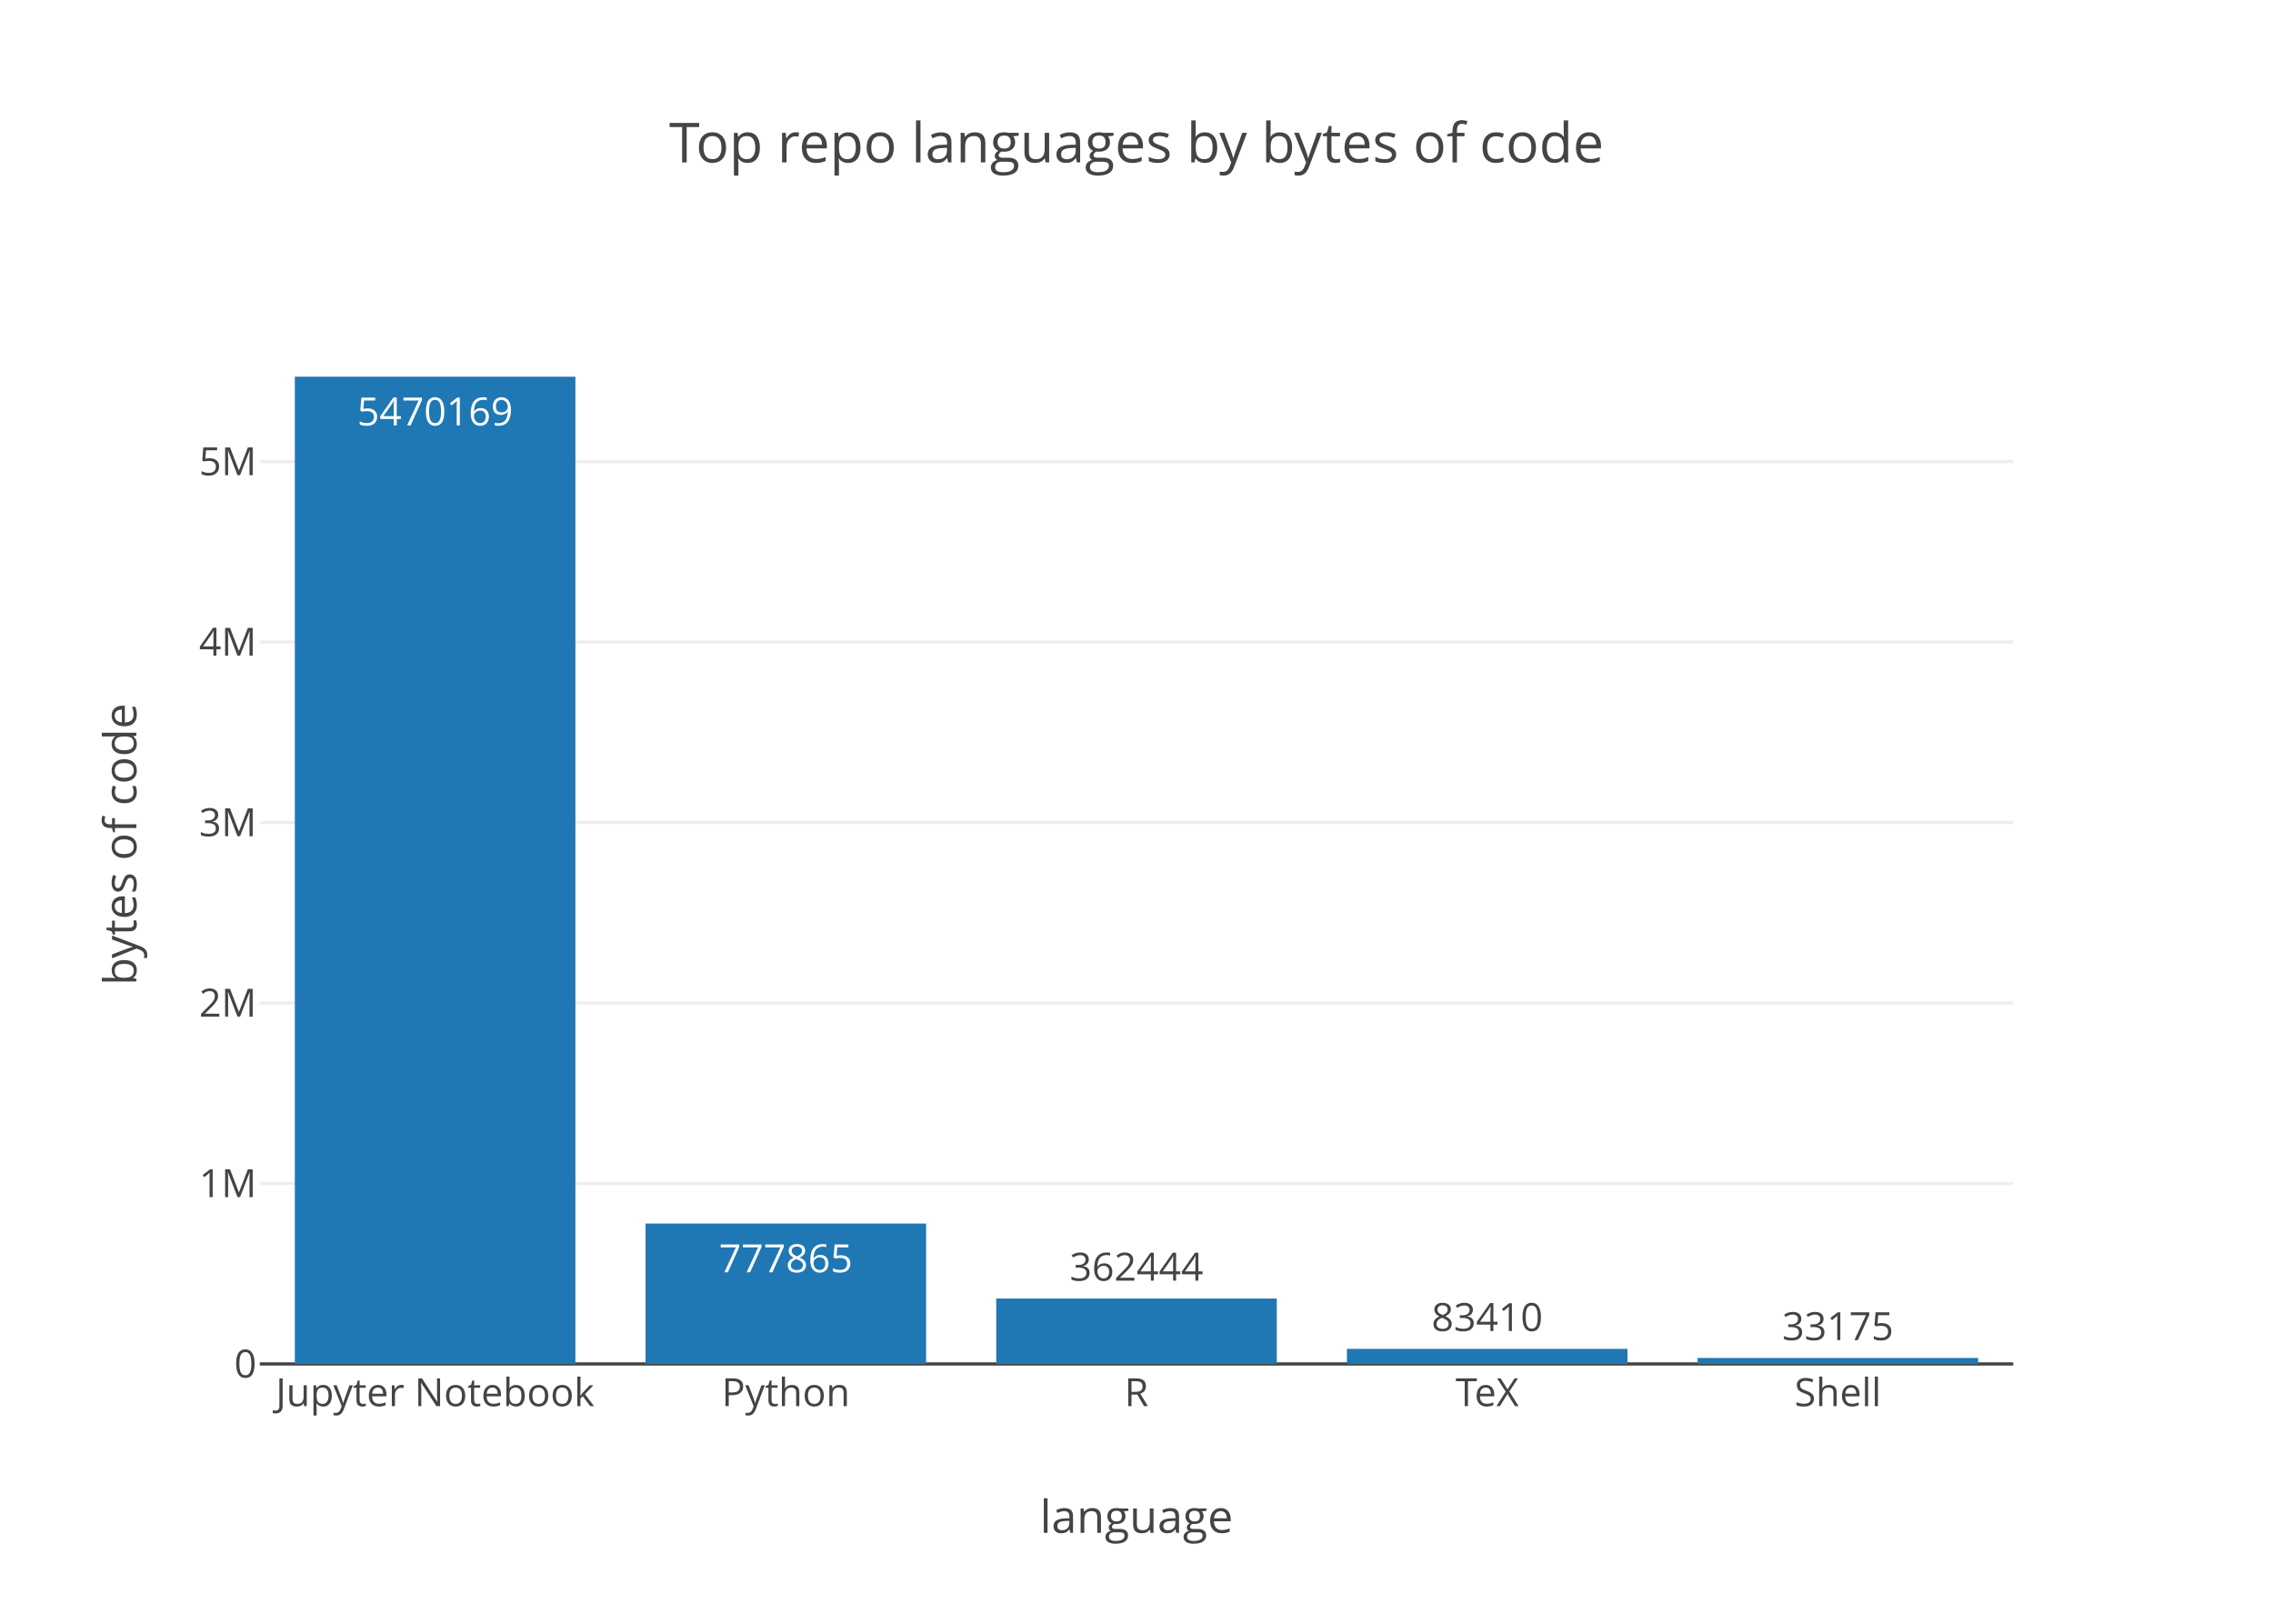
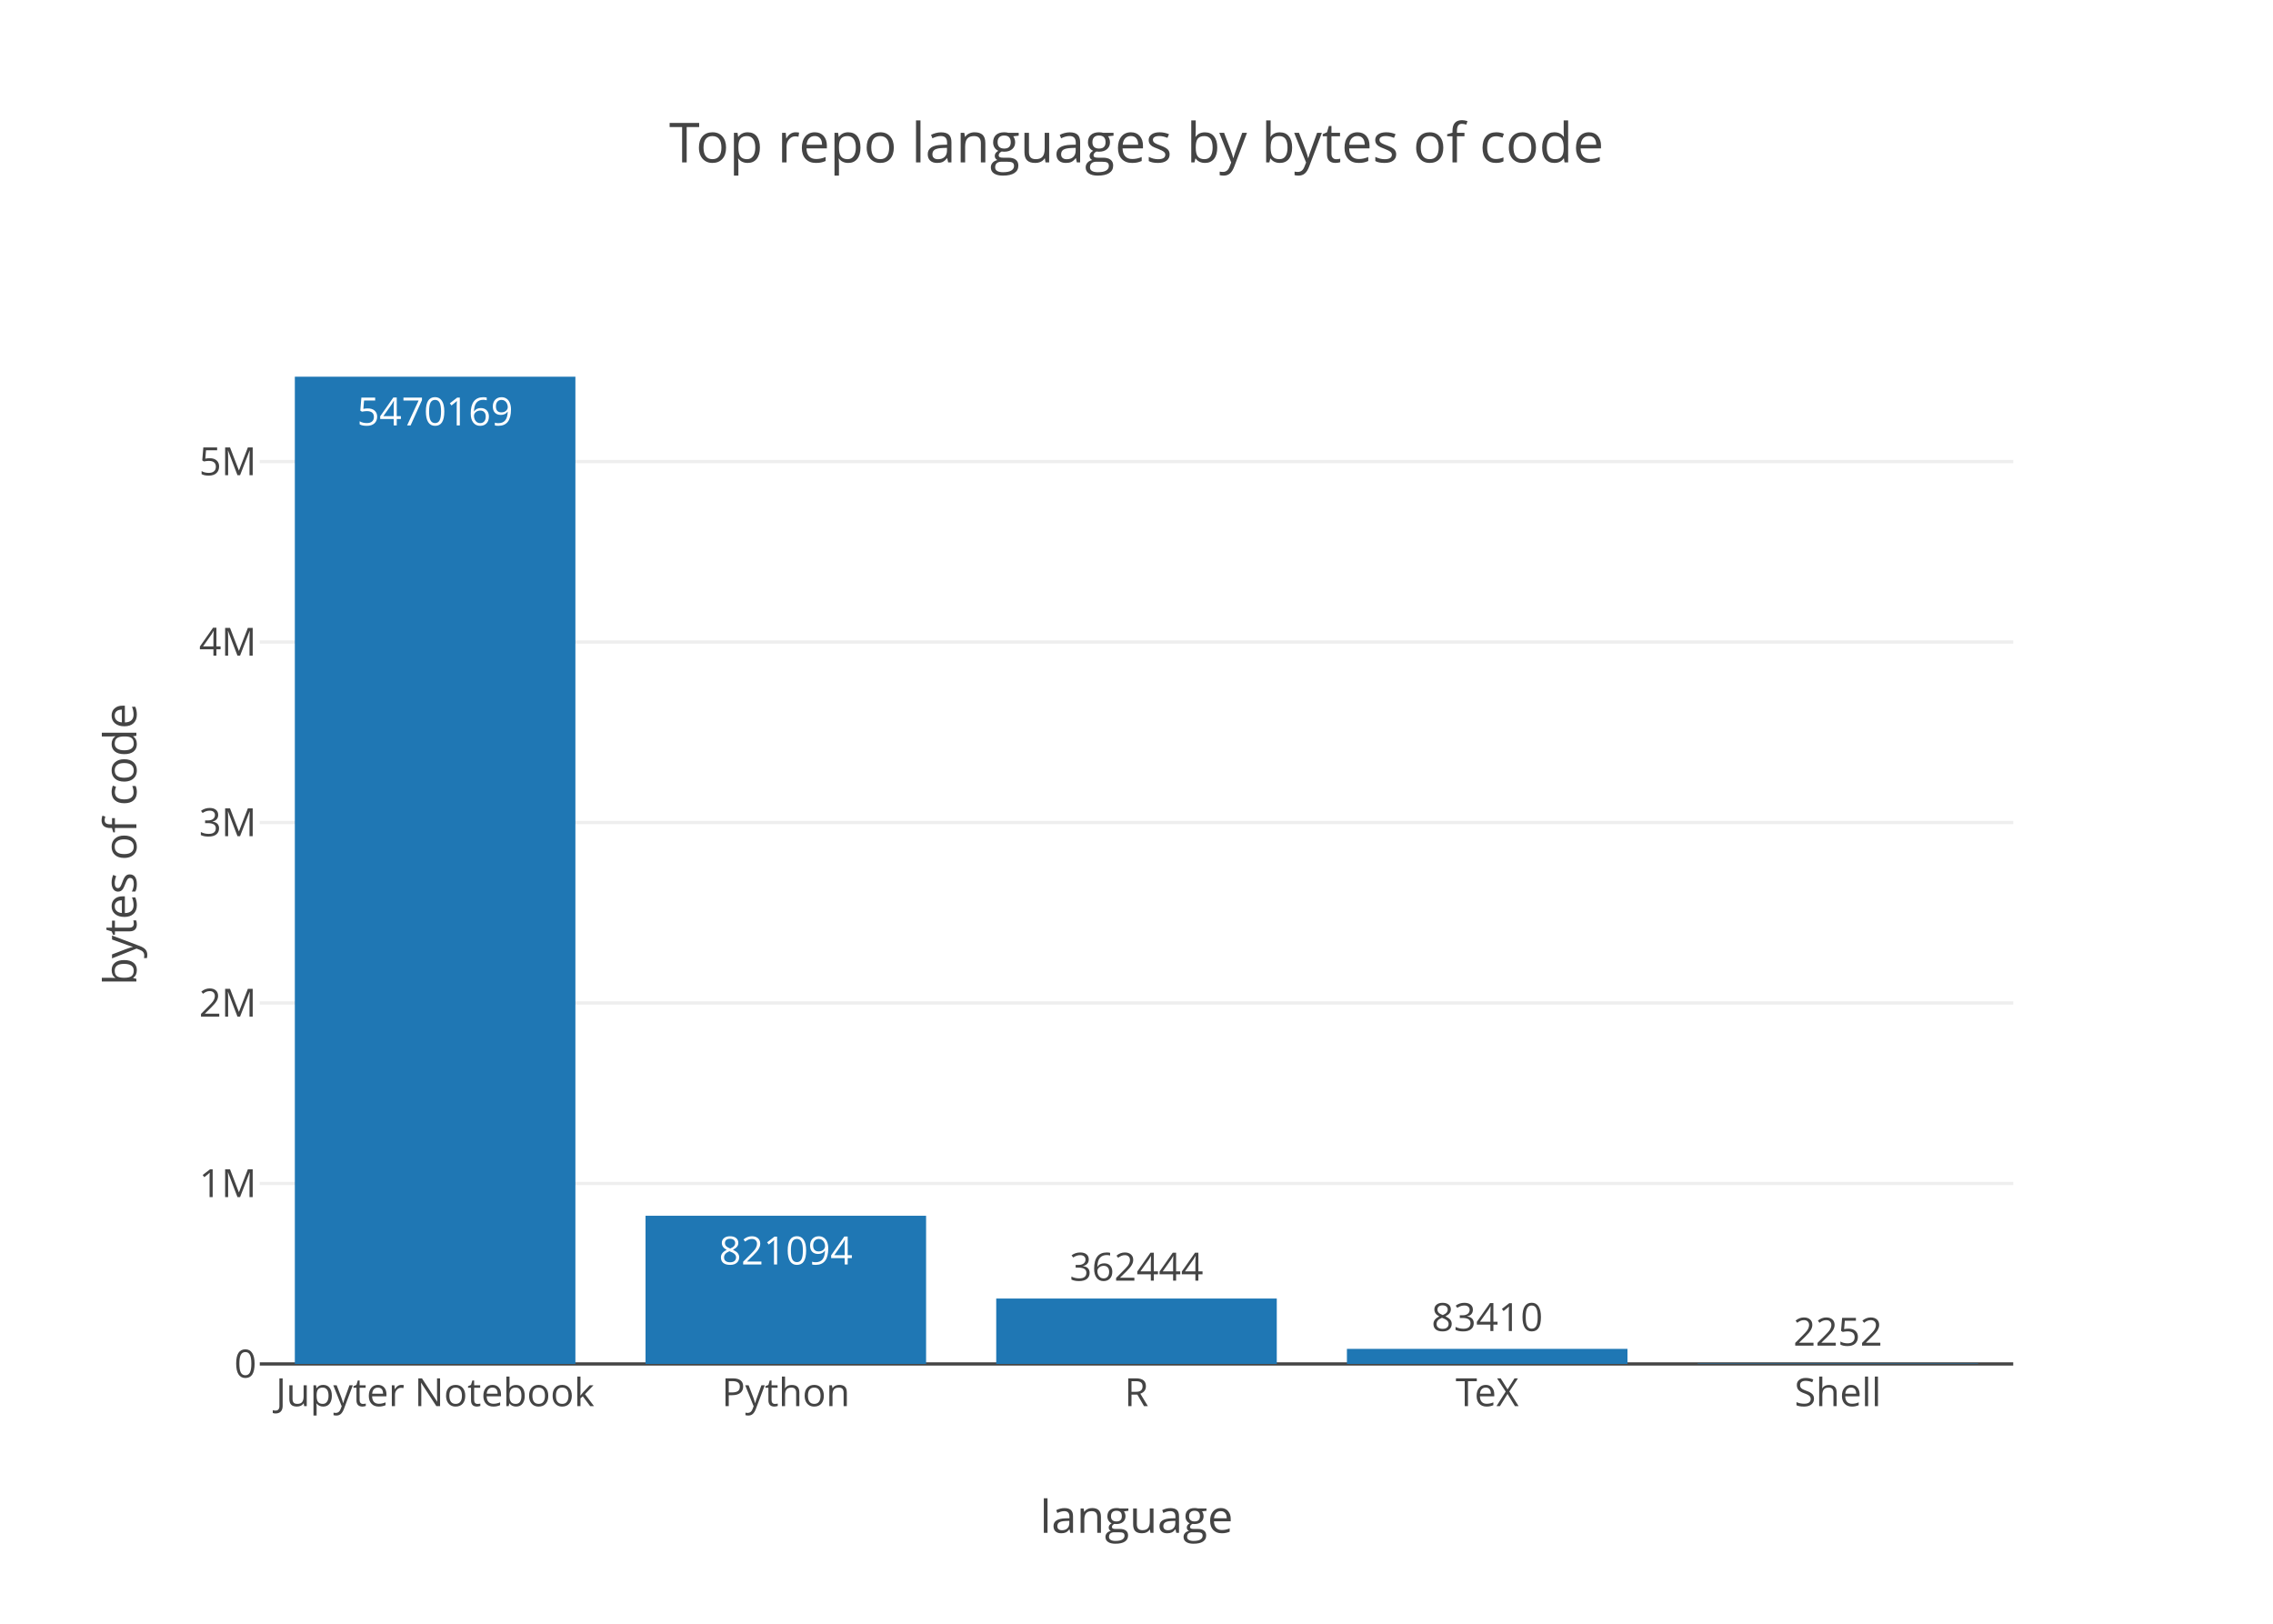
<svg xmlns="http://www.w3.org/2000/svg" class="main-svg" width="700" height="500" viewBox="0 0 700 500">
  <rect x="0" y="0" width="700" height="500" style="fill: rgb(255, 255, 255); fill-opacity: 1;" />
-   <defs id="defs-34c489">
+   <defs id="defs-eb8ff1">
    <g class="clips">
-       <clipPath id="clip34c489xyplot" class="plotclip">
+       <clipPath id="clipeb8ff1xyplot" class="plotclip">
        <rect width="540" height="320" />
      </clipPath>
-       <clipPath class="axesclip" id="clip34c489x">
+       <clipPath class="axesclip" id="clipeb8ff1x">
        <rect x="80" y="0" width="540" height="500" />
      </clipPath>
-       <clipPath class="axesclip" id="clip34c489y">
+       <clipPath class="axesclip" id="clipeb8ff1y">
        <rect x="0" y="100" width="700" height="320" />
      </clipPath>
-       <clipPath class="axesclip" id="clip34c489xy">
+       <clipPath class="axesclip" id="clipeb8ff1xy">
        <rect x="80" y="100" width="540" height="320" />
      </clipPath>
    </g>
    <g class="gradients" />
  </defs>
  <g class="bglayer" />
  <g class="layer-below">
    <g class="imagelayer" />
    <g class="shapelayer" />
  </g>
  <g class="cartesianlayer">
    <g class="subplot xy">
      <g class="layer-subplot">
        <g class="shapelayer" />
        <g class="imagelayer" />
      </g>
      <g class="gridlayer">
        <g class="x" />
        <g class="y">
          <path class="ygrid crisp" transform="translate(0,364.43)" d="M80,0h540" style="stroke: rgb(238, 238, 238); stroke-opacity: 1; stroke-width: 1px;" />
          <path class="ygrid crisp" transform="translate(0,308.85)" d="M80,0h540" style="stroke: rgb(238, 238, 238); stroke-opacity: 1; stroke-width: 1px;" />
          <path class="ygrid crisp" transform="translate(0,253.28)" d="M80,0h540" style="stroke: rgb(238, 238, 238); stroke-opacity: 1; stroke-width: 1px;" />
          <path class="ygrid crisp" transform="translate(0,197.7)" d="M80,0h540" style="stroke: rgb(238, 238, 238); stroke-opacity: 1; stroke-width: 1px;" />
          <path class="ygrid crisp" transform="translate(0,142.13)" d="M80,0h540" style="stroke: rgb(238, 238, 238); stroke-opacity: 1; stroke-width: 1px;" />
        </g>
      </g>
      <g class="zerolinelayer">
        <path class="yzl zl crisp" transform="translate(0,420)" d="M80,0h540" style="stroke: rgb(68, 68, 68); stroke-opacity: 1; stroke-width: 1px;" />
      </g>
      <path class="xlines-below" />
      <path class="ylines-below" />
      <g class="overlines-below" />
      <g class="xaxislayer-below" />
      <g class="yaxislayer-below" />
      <g class="overaxes-below" />
-       <g class="plot" transform="translate(80, 100)" clip-path="url('#clip34c489xyplot')">
+       <g class="plot" transform="translate(80, 100)" clip-path="url('#clipeb8ff1xyplot')">
        <g class="barlayer mlayer">
          <g class="trace bars" style="opacity: 1;">
            <g class="points">
              <g class="point">
                <path d="M10.8,320V16H97.2V320Z" style="vector-effect: non-scaling-stroke; opacity: 1; stroke-width: 0px; fill: rgb(31, 119, 180); fill-opacity: 1;" />
                <text class="bartext bartext-inside" transform="translate(53.99219 31)" text-anchor="middle" data-notex="1" x="0" y="0" style="font-family: 'Open Sans', verdana, arial, sans-serif; font-size: 12px; fill: rgb(255, 255, 255); fill-opacity: 1; white-space: pre;">5470169</text>
              </g>
              <g class="point">
-                 <path d="M118.8,320V276.77H205.2V320Z" style="vector-effect: non-scaling-stroke; opacity: 1; stroke-width: 0px; fill: rgb(31, 119, 180); fill-opacity: 1;" />
-                 <text class="bartext bartext-inside" transform="translate(161.9922 291.77)" text-anchor="middle" data-notex="1" x="0" y="0" style="font-family: 'Open Sans', verdana, arial, sans-serif; font-size: 12px; fill: rgb(255, 255, 255); fill-opacity: 1; white-space: pre;">777865</text>
+                 <path d="M118.8,320V274.37H205.2V320Z" style="vector-effect: non-scaling-stroke; opacity: 1; stroke-width: 0px; fill: rgb(31, 119, 180); fill-opacity: 1;" />
+                 <text class="bartext bartext-inside" transform="translate(161.9922 289.37)" text-anchor="middle" data-notex="1" x="0" y="0" style="font-family: 'Open Sans', verdana, arial, sans-serif; font-size: 12px; fill: rgb(255, 255, 255); fill-opacity: 1; white-space: pre;">821094</text>
              </g>
              <g class="point">
                <path d="M226.8,320V299.86H313.2V320Z" style="vector-effect: non-scaling-stroke; opacity: 1; stroke-width: 0px; fill: rgb(31, 119, 180); fill-opacity: 1;" />
                <text class="bartext bartext-outside" transform="translate(269.9922 294.36)" text-anchor="middle" data-notex="1" x="0" y="0" style="font-family: 'Open Sans', verdana, arial, sans-serif; font-size: 12px; fill: rgb(68, 68, 68); fill-opacity: 1; white-space: pre;">362444</text>
              </g>
              <g class="point">
                <path d="M334.8,320V315.36H421.2V320Z" style="vector-effect: non-scaling-stroke; opacity: 1; stroke-width: 0px; fill: rgb(31, 119, 180); fill-opacity: 1;" />
                <text class="bartext bartext-outside" transform="translate(377.9922 309.86)" text-anchor="middle" data-notex="1" x="0" y="0" style="font-family: 'Open Sans', verdana, arial, sans-serif; font-size: 12px; fill: rgb(68, 68, 68); fill-opacity: 1; white-space: pre;">83410</text>
              </g>
              <g class="point">
-                 <path d="M442.8,320V318.16H529.2V320Z" style="vector-effect: non-scaling-stroke; opacity: 1; stroke-width: 0px; fill: rgb(31, 119, 180); fill-opacity: 1;" />
-                 <text class="bartext bartext-outside" transform="translate(485.9922 312.66)" text-anchor="middle" data-notex="1" x="0" y="0" style="font-family: 'Open Sans', verdana, arial, sans-serif; font-size: 12px; fill: rgb(68, 68, 68); fill-opacity: 1; white-space: pre;">33175</text>
+                 <path d="M442.8,320V319.87H529.2V320Z" style="vector-effect: non-scaling-stroke; opacity: 1; stroke-width: 0px; fill: rgb(31, 119, 180); fill-opacity: 1;" />
+                 <text class="bartext bartext-outside" transform="translate(485.9922 314.37)" text-anchor="middle" data-notex="1" x="0" y="0" style="font-family: 'Open Sans', verdana, arial, sans-serif; font-size: 12px; fill: rgb(68, 68, 68); fill-opacity: 1; white-space: pre;">2252</text>
              </g>
            </g>
          </g>
        </g>
      </g>
      <g class="overplot" />
      <path class="xlines-above crisp" d="M0,0" style="fill: none;" />
      <path class="ylines-above crisp" d="M0,0" style="fill: none;" />
      <g class="overlines-above" />
      <g class="xaxislayer-above">
        <g class="xtick">
          <text text-anchor="middle" x="0" y="433" transform="translate(134,0)" style="font-family: 'Open Sans', verdana, arial, sans-serif; font-size: 12px; fill: rgb(68, 68, 68); fill-opacity: 1; white-space: pre;">Jupyter Notebook</text>
        </g>
        <g class="xtick">
          <text text-anchor="middle" x="0" y="433" transform="translate(242,0)" style="font-family: 'Open Sans', verdana, arial, sans-serif; font-size: 12px; fill: rgb(68, 68, 68); fill-opacity: 1; white-space: pre;">Python</text>
        </g>
        <g class="xtick">
          <text text-anchor="middle" x="0" y="433" transform="translate(350,0)" style="font-family: 'Open Sans', verdana, arial, sans-serif; font-size: 12px; fill: rgb(68, 68, 68); fill-opacity: 1; white-space: pre;">R</text>
        </g>
        <g class="xtick">
          <text text-anchor="middle" x="0" y="433" transform="translate(458,0)" style="font-family: 'Open Sans', verdana, arial, sans-serif; font-size: 12px; fill: rgb(68, 68, 68); fill-opacity: 1; white-space: pre;">TeX</text>
        </g>
        <g class="xtick">
          <text text-anchor="middle" x="0" y="433" transform="translate(566,0)" style="font-family: 'Open Sans', verdana, arial, sans-serif; font-size: 12px; fill: rgb(68, 68, 68); fill-opacity: 1; white-space: pre;">Shell</text>
        </g>
      </g>
      <g class="yaxislayer-above">
        <g class="ytick">
          <text text-anchor="end" x="79" y="4.2" transform="translate(0,420)" style="font-family: 'Open Sans', verdana, arial, sans-serif; font-size: 12px; fill: rgb(68, 68, 68); fill-opacity: 1; white-space: pre;">0</text>
        </g>
        <g class="ytick">
          <text text-anchor="end" x="79" y="4.2" transform="translate(0,364.43)" style="font-family: 'Open Sans', verdana, arial, sans-serif; font-size: 12px; fill: rgb(68, 68, 68); fill-opacity: 1; white-space: pre;">1M</text>
        </g>
        <g class="ytick">
          <text text-anchor="end" x="79" y="4.2" transform="translate(0,308.85)" style="font-family: 'Open Sans', verdana, arial, sans-serif; font-size: 12px; fill: rgb(68, 68, 68); fill-opacity: 1; white-space: pre;">2M</text>
        </g>
        <g class="ytick">
          <text text-anchor="end" x="79" y="4.2" transform="translate(0,253.28)" style="font-family: 'Open Sans', verdana, arial, sans-serif; font-size: 12px; fill: rgb(68, 68, 68); fill-opacity: 1; white-space: pre;">3M</text>
        </g>
        <g class="ytick">
          <text text-anchor="end" x="79" y="4.2" transform="translate(0,197.7)" style="font-family: 'Open Sans', verdana, arial, sans-serif; font-size: 12px; fill: rgb(68, 68, 68); fill-opacity: 1; white-space: pre;">4M</text>
        </g>
        <g class="ytick">
          <text text-anchor="end" x="79" y="4.2" transform="translate(0,142.13)" style="font-family: 'Open Sans', verdana, arial, sans-serif; font-size: 12px; fill: rgb(68, 68, 68); fill-opacity: 1; white-space: pre;">5M</text>
        </g>
      </g>
      <g class="overaxes-above" />
    </g>
  </g>
  <g class="polarlayer" />
  <g class="ternarylayer" />
  <g class="geolayer" />
  <g class="pielayer" />
  <g class="sunburstlayer" />
  <g class="glimages" />
-   <defs id="topdefs-34c489">
+   <defs id="topdefs-eb8ff1">
    <g class="clips" />
  </defs>
  <g class="layer-above">
    <g class="imagelayer" />
    <g class="shapelayer" />
  </g>
  <g class="infolayer">
    <g class="g-gtitle">
      <text class="gtitle" x="350" y="50" text-anchor="middle" dy="0em" style="font-family: 'Open Sans', verdana, arial, sans-serif; font-size: 17px; fill: rgb(68, 68, 68); opacity: 1; font-weight: normal; white-space: pre;">Top repo languages by bytes of code</text>
    </g>
    <g class="g-xtitle">
      <text class="xtitle" x="350" y="472" text-anchor="middle" style="font-family: 'Open Sans', verdana, arial, sans-serif; font-size: 14px; fill: rgb(68, 68, 68); opacity: 1; font-weight: normal; white-space: pre;">language</text>
    </g>
    <g class="g-ytitle">
      <text class="ytitle" transform="rotate(-90,42,260)" x="42" y="260" text-anchor="middle" style="font-family: 'Open Sans', verdana, arial, sans-serif; font-size: 14px; fill: rgb(68, 68, 68); opacity: 1; font-weight: normal; white-space: pre;">bytes of code</text>
    </g>
  </g>
</svg>
